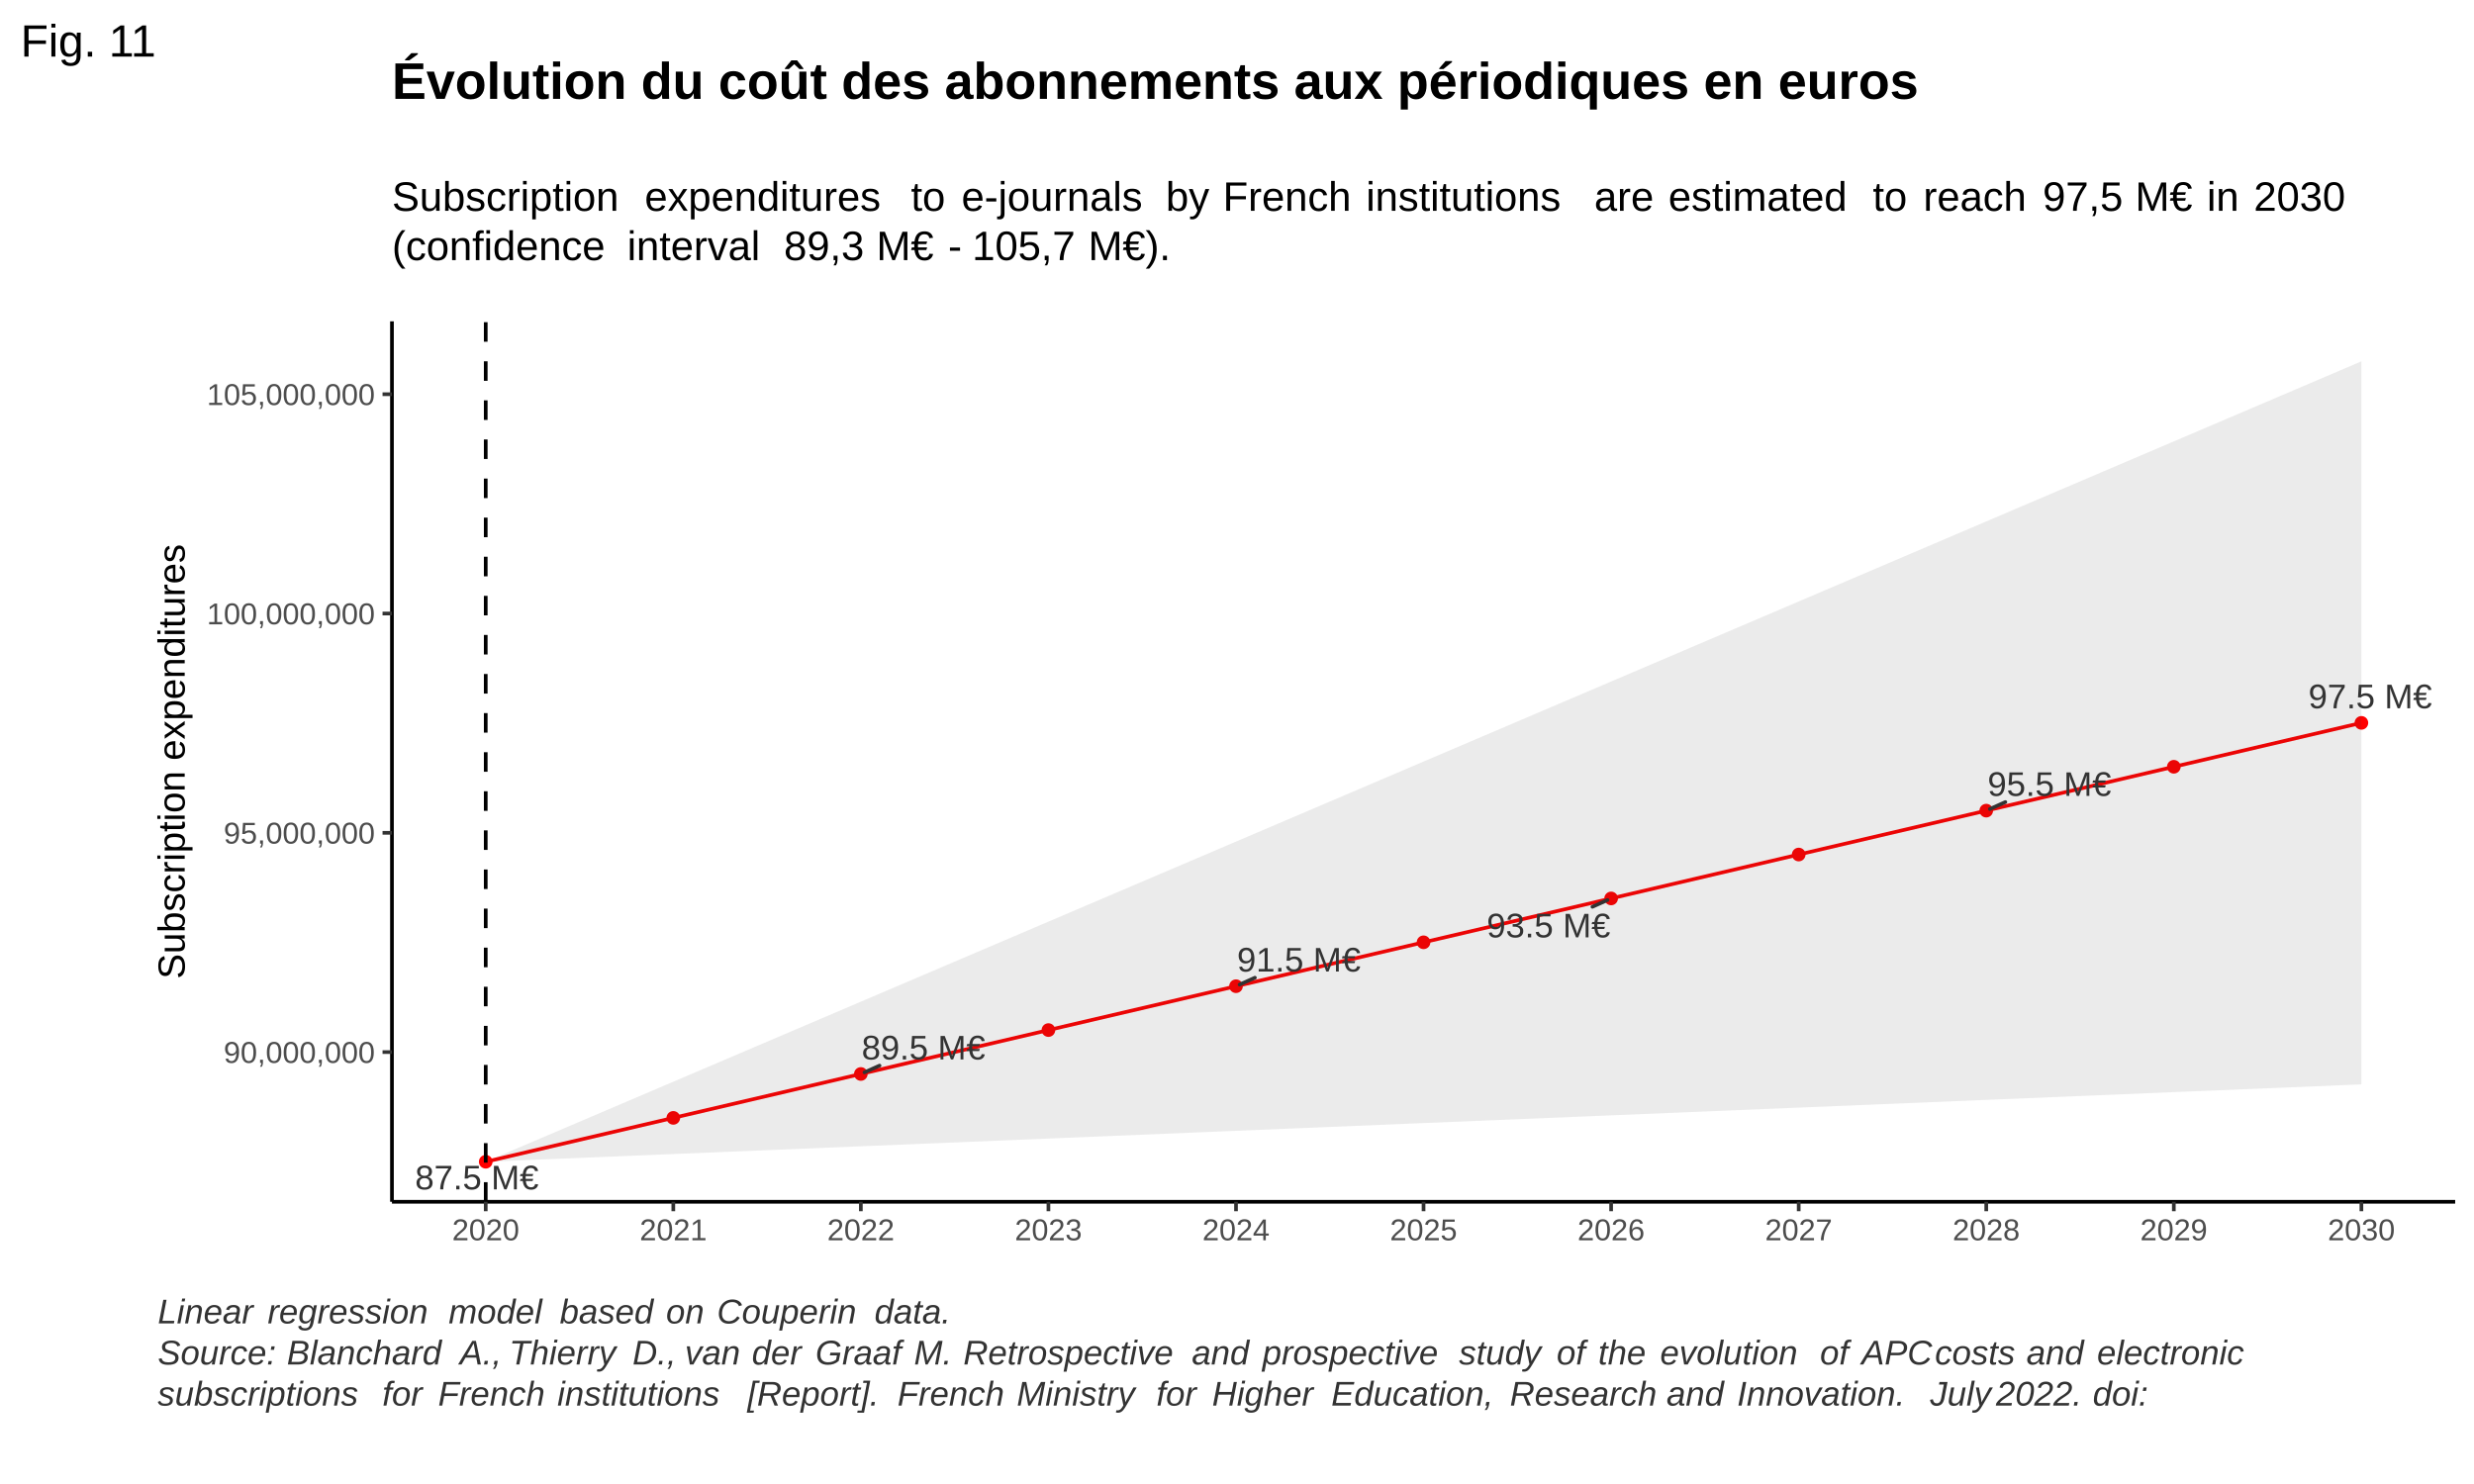
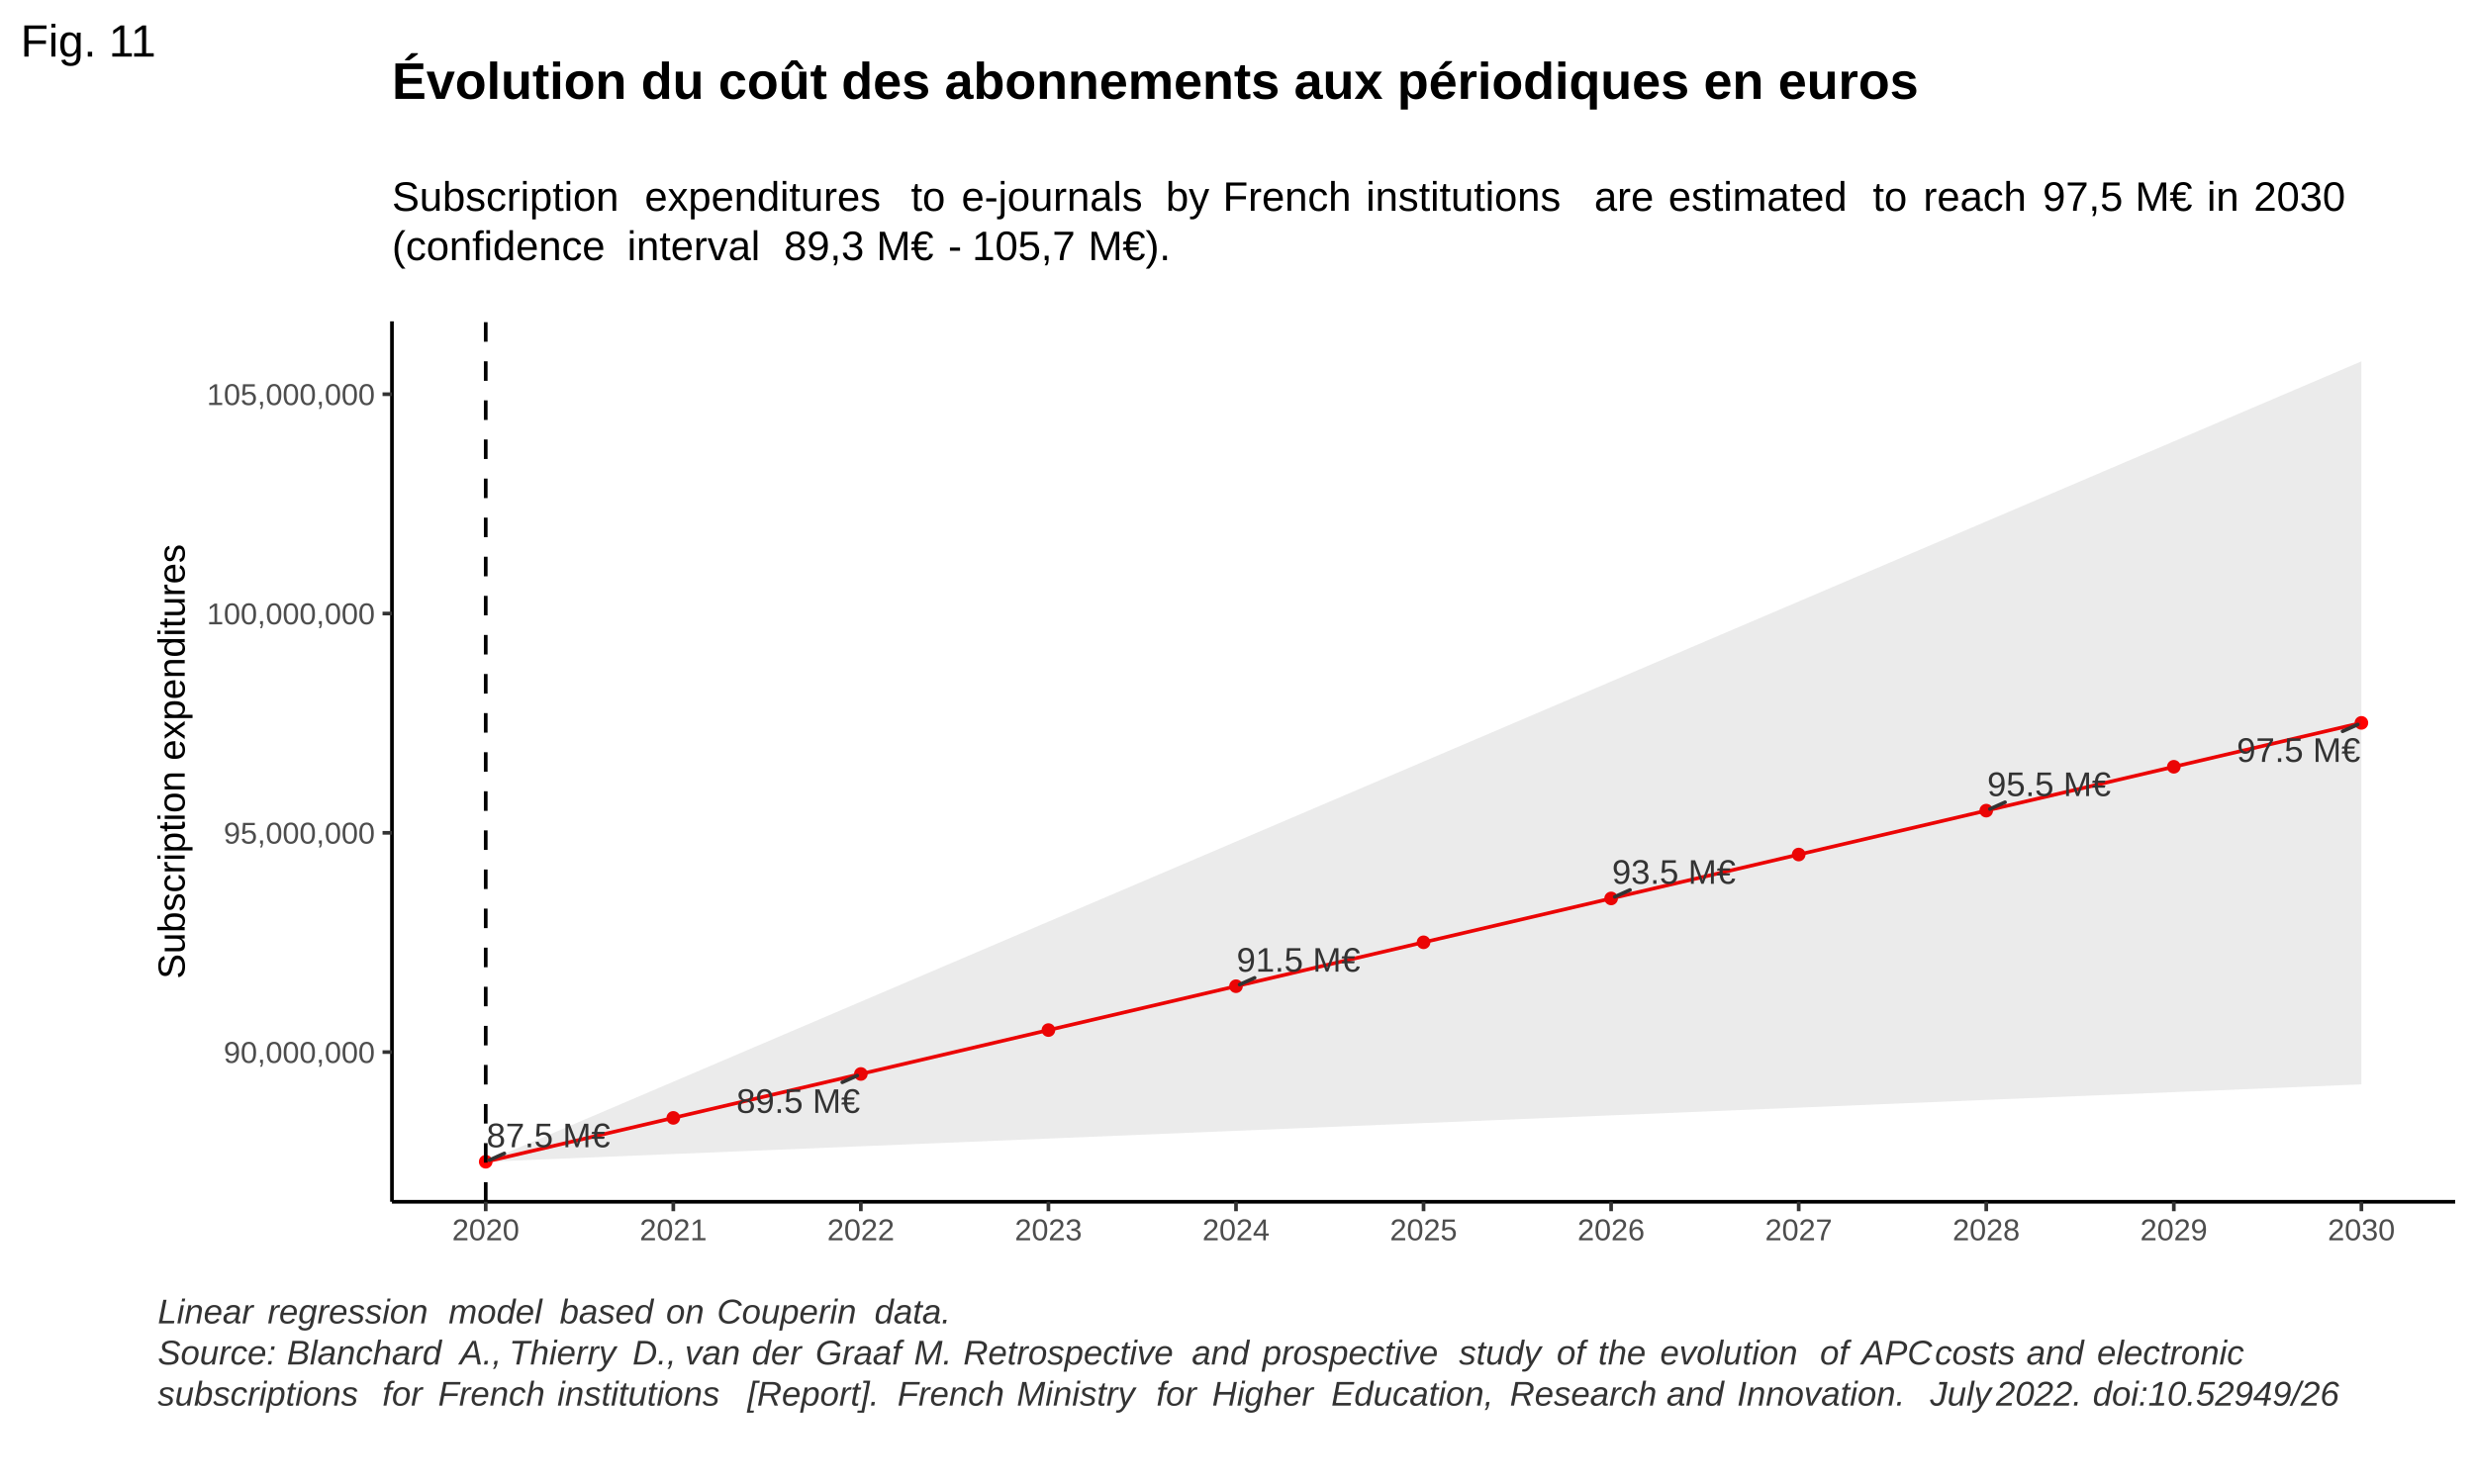
<svg xmlns="http://www.w3.org/2000/svg" class="svglite" width="720.00pt" height="432.00pt" viewBox="0 0 720.00 432.00">
  <defs>
    <style type="text/css">
    .svglite line, .svglite polyline, .svglite polygon, .svglite path, .svglite rect, .svglite circle {
      fill: none;
      stroke: #000000;
      stroke-linecap: round;
      stroke-linejoin: round;
      stroke-miterlimit: 10.00;
    }
    .svglite text {
      white-space: pre;
    }
  </style>
  </defs>
  <rect width="100%" height="100%" style="stroke: none; fill: #FFFFFF;" />
  <defs>
    <clipPath id="cpMC4wMHw3MjAuMDB8MC4wMHw0MzIuMDA=">
      <rect x="0.00" y="0.00" width="720.00" height="432.00" />
    </clipPath>
  </defs>
  <g clip-path="url(#cpMC4wMHw3MjAuMDB8MC4wMHw0MzIuMDA=)">
    <rect x="0" y="0.00" width="720.00" height="432.00" style="stroke-width: 1.07; stroke: #FFFFFF; fill: #FFFFFF;" />
  </g>
  <defs>
    <clipPath id="cpMTE0LjA3fDcxNC41Mnw5My41NHwzNDkuODQ=">
      <rect x="114.07" y="93.54" width="600.45" height="256.30" />
    </clipPath>
  </defs>
  <g clip-path="url(#cpMTE0LjA3fDcxNC41Mnw5My41NHwzNDkuODQ=)">
    <rect x="114.07" y="93.54" width="600.45" height="256.30" style="stroke-width: 1.07; stroke: none; fill: #FFFFFF;" />
    <polyline points="141.36,338.19 195.95,325.42 250.53,312.64 305.12,299.86 359.71,287.09 414.29,274.31 468.88,261.54 523.47,248.76 578.05,235.98 632.64,223.21 687.23,210.43 " style="stroke-width: 1.07; stroke: #FF0000; stroke-linecap: butt;" />
    <circle cx="141.36" cy="338.19" r="1.63" style="stroke-width: 0.71; stroke: #FF0000; fill: #FF0000;" />
    <circle cx="195.95" cy="325.42" r="1.63" style="stroke-width: 0.71; stroke: #FF0000; fill: #FF0000;" />
    <circle cx="250.53" cy="312.64" r="1.63" style="stroke-width: 0.71; stroke: #FF0000; fill: #FF0000;" />
    <circle cx="305.12" cy="299.86" r="1.63" style="stroke-width: 0.71; stroke: #FF0000; fill: #FF0000;" />
    <circle cx="359.71" cy="287.09" r="1.63" style="stroke-width: 0.71; stroke: #FF0000; fill: #FF0000;" />
    <circle cx="414.29" cy="274.31" r="1.63" style="stroke-width: 0.71; stroke: #FF0000; fill: #FF0000;" />
    <circle cx="468.88" cy="261.54" r="1.63" style="stroke-width: 0.71; stroke: #FF0000; fill: #FF0000;" />
    <circle cx="523.47" cy="248.76" r="1.63" style="stroke-width: 0.71; stroke: #FF0000; fill: #FF0000;" />
    <circle cx="578.05" cy="235.98" r="1.63" style="stroke-width: 0.71; stroke: #FF0000; fill: #FF0000;" />
    <circle cx="632.64" cy="223.21" r="1.63" style="stroke-width: 0.71; stroke: #FF0000; fill: #FF0000;" />
    <circle cx="687.23" cy="210.43" r="1.63" style="stroke-width: 0.71; stroke: #FF0000; fill: #FF0000;" />
    <polygon points="141.36,338.19 195.95,314.89 250.53,291.59 305.12,268.29 359.71,244.99 414.29,221.69 468.88,198.39 523.47,175.09 578.05,151.79 632.64,128.49 687.23,105.19 687.23,315.67 632.64,317.92 578.05,320.18 523.47,322.43 468.88,324.68 414.29,326.93 359.71,329.18 305.12,331.44 250.53,333.69 195.95,335.94 141.36,338.19 " style="stroke-width: 0.00; stroke: none; stroke-linecap: butt; fill: #333333; fill-opacity: 0.10;" />
    <polyline points="141.36,338.19 195.95,314.89 250.53,291.59 305.12,268.29 359.71,244.99 414.29,221.69 468.88,198.39 523.47,175.09 578.05,151.79 632.64,128.49 687.23,105.19 " style="stroke-width: 1.07; stroke: none; stroke-linecap: butt;" />
    <polyline points="687.23,315.67 632.64,317.92 578.05,320.18 523.47,322.43 468.88,324.68 414.29,326.93 359.71,329.18 305.12,331.44 250.53,333.69 195.95,335.94 141.36,338.19 " style="stroke-width: 1.07; stroke: none; stroke-linecap: butt;" />
    <line x1="141.36" y1="349.84" x2="141.36" y2="93.54" style="stroke-width: 1.07; stroke-dasharray: 5.69,5.69; stroke-linecap: butt;" />
-     <line x1="255.97" y1="310.21" x2="251.58" y2="312.17" style="stroke-width: 1.07; stroke: #333333;" />
-     <line x1="365.21" y1="284.62" x2="360.75" y2="286.62" style="stroke-width: 1.07; stroke: #333333;" />
-     <line x1="463.44" y1="263.97" x2="467.83" y2="262.00" style="stroke-width: 1.07; stroke: #333333;" />
-     <line x1="583.61" y1="233.49" x2="579.10" y2="235.51" style="stroke-width: 1.07; stroke: #333333;" />
-     <text x="138.78" y="346.24" text-anchor="middle" style="font-size: 9.96px;fill: #333333; font-family: &quot;Arial&quot;;" textLength="42.23px" lengthAdjust="spacingAndGlyphs">  87.5 M€</text>
-     <text x="268.75" y="308.41" text-anchor="middle" style="font-size: 9.96px;fill: #333333; font-family: &quot;Arial&quot;;" textLength="42.23px" lengthAdjust="spacingAndGlyphs">  89.5 M€</text>
-     <text x="378.00" y="282.82" text-anchor="middle" style="font-size: 9.96px;fill: #333333; font-family: &quot;Arial&quot;;" textLength="42.23px" lengthAdjust="spacingAndGlyphs">  91.5 M€</text>
-     <text x="450.67" y="272.88" text-anchor="middle" style="font-size: 9.96px;fill: #333333; font-family: &quot;Arial&quot;;" textLength="42.23px" lengthAdjust="spacingAndGlyphs">  93.5 M€</text>
-     <text x="596.43" y="231.69" text-anchor="middle" style="font-size: 9.96px;fill: #333333; font-family: &quot;Arial&quot;;" textLength="42.23px" lengthAdjust="spacingAndGlyphs">  95.5 M€</text>
-     <text x="689.79" y="206.18" text-anchor="middle" style="font-size: 9.96px;fill: #333333; font-family: &quot;Arial&quot;;" textLength="42.23px" lengthAdjust="spacingAndGlyphs">  97.5 M€</text>
+     <line x1="146.77" y1="335.77" x2="142.41" y2="337.72" style="stroke-width: 1.07; stroke: #333333;" />
+     <line x1="245.13" y1="315.06" x2="249.48" y2="313.11" style="stroke-width: 1.07; stroke: #333333;" />
+     <line x1="365.13" y1="284.66" x2="360.76" y2="286.62" style="stroke-width: 1.07; stroke: #333333;" />
+     <line x1="474.37" y1="259.08" x2="469.93" y2="261.07" style="stroke-width: 1.07; stroke: #333333;" />
+     <line x1="583.52" y1="233.54" x2="579.10" y2="235.51" style="stroke-width: 1.07; stroke: #333333;" />
+     <line x1="681.76" y1="212.88" x2="686.18" y2="210.90" style="stroke-width: 1.07; stroke: #333333;" />
+     <text x="159.59" y="333.97" text-anchor="middle" style="font-size: 9.96px;fill: #333333; font-family: &quot;Arial&quot;;" textLength="42.23px" lengthAdjust="spacingAndGlyphs">  87.5 M€</text>
+     <text x="232.32" y="323.97" text-anchor="middle" style="font-size: 9.96px;fill: #333333; font-family: &quot;Arial&quot;;" textLength="42.23px" lengthAdjust="spacingAndGlyphs">  89.5 M€</text>
+     <text x="377.88" y="282.86" text-anchor="middle" style="font-size: 9.96px;fill: #333333; font-family: &quot;Arial&quot;;" textLength="42.23px" lengthAdjust="spacingAndGlyphs">  91.5 M€</text>
+     <text x="487.14" y="257.28" text-anchor="middle" style="font-size: 9.96px;fill: #333333; font-family: &quot;Arial&quot;;" textLength="42.23px" lengthAdjust="spacingAndGlyphs">  93.5 M€</text>
+     <text x="596.33" y="231.74" text-anchor="middle" style="font-size: 9.96px;fill: #333333; font-family: &quot;Arial&quot;;" textLength="42.23px" lengthAdjust="spacingAndGlyphs">  95.5 M€</text>
+     <text x="668.95" y="221.79" text-anchor="middle" style="font-size: 9.96px;fill: #333333; font-family: &quot;Arial&quot;;" textLength="42.23px" lengthAdjust="spacingAndGlyphs">  97.5 M€</text>
  </g>
  <g clip-path="url(#cpMC4wMHw3MjAuMDB8MC4wMHw0MzIuMDA=)">
    <polyline points="114.07,349.84 114.07,93.54 " style="stroke-width: 1.07; stroke-linecap: butt;" />
    <text x="109.13" y="309.42" text-anchor="end" style="font-size: 8.80px;fill: #4D4D4D; font-family: &quot;Arial&quot;;" textLength="44.97px" lengthAdjust="spacingAndGlyphs">90,000,000</text>
    <text x="109.13" y="245.58" text-anchor="end" style="font-size: 8.80px;fill: #4D4D4D; font-family: &quot;Arial&quot;;" textLength="44.97px" lengthAdjust="spacingAndGlyphs">95,000,000</text>
    <text x="109.13" y="181.74" text-anchor="end" style="font-size: 8.80px;fill: #4D4D4D; font-family: &quot;Arial&quot;;" textLength="50.00px" lengthAdjust="spacingAndGlyphs">100,000,000</text>
    <text x="109.13" y="117.91" text-anchor="end" style="font-size: 8.80px;fill: #4D4D4D; font-family: &quot;Arial&quot;;" textLength="50.00px" lengthAdjust="spacingAndGlyphs">105,000,000</text>
    <polyline points="111.33,306.27 114.07,306.27 " style="stroke-width: 1.07; stroke: #333333; stroke-linecap: butt;" />
    <polyline points="111.33,242.44 114.07,242.44 " style="stroke-width: 1.07; stroke: #333333; stroke-linecap: butt;" />
    <polyline points="111.33,178.60 114.07,178.60 " style="stroke-width: 1.07; stroke: #333333; stroke-linecap: butt;" />
    <polyline points="111.33,114.76 114.07,114.76 " style="stroke-width: 1.07; stroke: #333333; stroke-linecap: butt;" />
    <polyline points="114.07,349.84 714.52,349.84 " style="stroke-width: 1.07; stroke-linecap: butt;" />
    <polyline points="141.36,352.58 141.36,349.84 " style="stroke-width: 1.07; stroke: #333333; stroke-linecap: butt;" />
    <polyline points="195.95,352.58 195.95,349.84 " style="stroke-width: 1.07; stroke: #333333; stroke-linecap: butt;" />
    <polyline points="250.53,352.58 250.53,349.84 " style="stroke-width: 1.07; stroke: #333333; stroke-linecap: butt;" />
    <polyline points="305.12,352.58 305.12,349.84 " style="stroke-width: 1.07; stroke: #333333; stroke-linecap: butt;" />
    <polyline points="359.71,352.58 359.71,349.84 " style="stroke-width: 1.07; stroke: #333333; stroke-linecap: butt;" />
    <polyline points="414.29,352.58 414.29,349.84 " style="stroke-width: 1.07; stroke: #333333; stroke-linecap: butt;" />
    <polyline points="468.88,352.58 468.88,349.84 " style="stroke-width: 1.07; stroke: #333333; stroke-linecap: butt;" />
    <polyline points="523.47,352.58 523.47,349.84 " style="stroke-width: 1.07; stroke: #333333; stroke-linecap: butt;" />
    <polyline points="578.05,352.58 578.05,349.84 " style="stroke-width: 1.07; stroke: #333333; stroke-linecap: butt;" />
    <polyline points="632.64,352.58 632.64,349.84 " style="stroke-width: 1.07; stroke: #333333; stroke-linecap: butt;" />
    <polyline points="687.23,352.58 687.23,349.84 " style="stroke-width: 1.07; stroke: #333333; stroke-linecap: butt;" />
    <text x="141.36" y="361.06" text-anchor="middle" style="font-size: 8.80px;fill: #4D4D4D; font-family: &quot;Arial&quot;;" textLength="20.13px" lengthAdjust="spacingAndGlyphs">2020</text>
    <text x="195.95" y="361.06" text-anchor="middle" style="font-size: 8.80px;fill: #4D4D4D; font-family: &quot;Arial&quot;;" textLength="20.13px" lengthAdjust="spacingAndGlyphs">2021</text>
    <text x="250.53" y="361.06" text-anchor="middle" style="font-size: 8.80px;fill: #4D4D4D; font-family: &quot;Arial&quot;;" textLength="20.13px" lengthAdjust="spacingAndGlyphs">2022</text>
    <text x="305.12" y="361.06" text-anchor="middle" style="font-size: 8.80px;fill: #4D4D4D; font-family: &quot;Arial&quot;;" textLength="20.13px" lengthAdjust="spacingAndGlyphs">2023</text>
    <text x="359.71" y="361.06" text-anchor="middle" style="font-size: 8.80px;fill: #4D4D4D; font-family: &quot;Arial&quot;;" textLength="20.13px" lengthAdjust="spacingAndGlyphs">2024</text>
    <text x="414.29" y="361.06" text-anchor="middle" style="font-size: 8.80px;fill: #4D4D4D; font-family: &quot;Arial&quot;;" textLength="20.13px" lengthAdjust="spacingAndGlyphs">2025</text>
    <text x="468.88" y="361.06" text-anchor="middle" style="font-size: 8.80px;fill: #4D4D4D; font-family: &quot;Arial&quot;;" textLength="20.13px" lengthAdjust="spacingAndGlyphs">2026</text>
    <text x="523.47" y="361.06" text-anchor="middle" style="font-size: 8.80px;fill: #4D4D4D; font-family: &quot;Arial&quot;;" textLength="20.13px" lengthAdjust="spacingAndGlyphs">2027</text>
    <text x="578.05" y="361.06" text-anchor="middle" style="font-size: 8.80px;fill: #4D4D4D; font-family: &quot;Arial&quot;;" textLength="20.13px" lengthAdjust="spacingAndGlyphs">2028</text>
    <text x="632.64" y="361.06" text-anchor="middle" style="font-size: 8.80px;fill: #4D4D4D; font-family: &quot;Arial&quot;;" textLength="20.13px" lengthAdjust="spacingAndGlyphs">2029</text>
    <text x="687.23" y="361.06" text-anchor="middle" style="font-size: 8.80px;fill: #4D4D4D; font-family: &quot;Arial&quot;;" textLength="20.13px" lengthAdjust="spacingAndGlyphs">2030</text>
    <text transform="translate(53.75,221.69) rotate(-90)" text-anchor="middle" style="font-size: 11.00px; font-family: &quot;Arial&quot;;" textLength="135.61px" lengthAdjust="spacingAndGlyphs">Subscription expenditures</text>
    <text x="114.07" y="61.37" style="font-size: 12.00px; font-family: &quot;Arial&quot;;" textLength="70.42px" lengthAdjust="spacingAndGlyphs">Subscription</text>
    <text x="187.61" y="61.37" style="font-size: 12.00px; font-family: &quot;Arial&quot;;" textLength="74.38px" lengthAdjust="spacingAndGlyphs">expenditures</text>
    <text x="265.10" y="61.37" style="font-size: 12.00px; font-family: &quot;Arial&quot;;" textLength="11.59px" lengthAdjust="spacingAndGlyphs">to</text>
    <text x="279.81" y="61.37" style="font-size: 12.00px; font-family: &quot;Arial&quot;;" textLength="56.35px" lengthAdjust="spacingAndGlyphs">e-journals</text>
    <text x="339.27" y="61.37" style="font-size: 12.00px; font-family: &quot;Arial&quot;;" textLength="13.50px" lengthAdjust="spacingAndGlyphs">by</text>
    <text x="355.89" y="61.37" style="font-size: 12.00px; font-family: &quot;Arial&quot;;" textLength="38.54px" lengthAdjust="spacingAndGlyphs">French</text>
    <text x="397.55" y="61.37" style="font-size: 12.00px; font-family: &quot;Arial&quot;;" textLength="63.29px" lengthAdjust="spacingAndGlyphs">institutions</text>
    <text x="463.96" y="61.37" style="font-size: 12.00px; font-family: &quot;Arial&quot;;" textLength="18.45px" lengthAdjust="spacingAndGlyphs">are</text>
    <text x="485.53" y="61.37" style="font-size: 12.00px; font-family: &quot;Arial&quot;;" textLength="56.38px" lengthAdjust="spacingAndGlyphs">estimated</text>
    <text x="545.02" y="61.37" style="font-size: 12.00px; font-family: &quot;Arial&quot;;" textLength="11.59px" lengthAdjust="spacingAndGlyphs">to</text>
    <text x="559.73" y="61.37" style="font-size: 12.00px; font-family: &quot;Arial&quot;;" textLength="31.63px" lengthAdjust="spacingAndGlyphs">reach</text>
    <text x="594.48" y="61.37" style="font-size: 12.00px; font-family: &quot;Arial&quot;;" textLength="23.80px" lengthAdjust="spacingAndGlyphs">97,5</text>
    <text x="621.40" y="61.37" style="font-size: 12.00px; font-family: &quot;Arial&quot;;" textLength="17.75px" lengthAdjust="spacingAndGlyphs">M€</text>
    <text x="642.27" y="61.37" style="font-size: 12.00px; font-family: &quot;Arial&quot;;" textLength="10.51px" lengthAdjust="spacingAndGlyphs">in</text>
    <text x="655.89" y="61.37" style="font-size: 12.00px; font-family: &quot;Arial&quot;;" textLength="27.45px" lengthAdjust="spacingAndGlyphs">2030</text>
    <text x="114.07" y="75.72" style="font-size: 12.00px; font-family: &quot;Arial&quot;;" textLength="65.35px" lengthAdjust="spacingAndGlyphs">(confidence</text>
    <text x="182.53" y="75.72" style="font-size: 12.00px; font-family: &quot;Arial&quot;;" textLength="42.49px" lengthAdjust="spacingAndGlyphs">interval</text>
    <text x="228.14" y="75.72" style="font-size: 12.00px; font-family: &quot;Arial&quot;;" textLength="23.80px" lengthAdjust="spacingAndGlyphs">89,3</text>
    <text x="255.06" y="75.72" style="font-size: 12.00px; font-family: &quot;Arial&quot;;" textLength="17.75px" lengthAdjust="spacingAndGlyphs">M€</text>
    <text x="275.93" y="75.72" style="font-size: 12.00px; font-family: &quot;Arial&quot;;" textLength="3.87px" lengthAdjust="spacingAndGlyphs">-</text>
    <text x="282.91" y="75.72" style="font-size: 12.00px; font-family: &quot;Arial&quot;;" textLength="30.66px" lengthAdjust="spacingAndGlyphs">105,7</text>
    <text x="316.70" y="75.72" style="font-size: 12.00px; font-family: &quot;Arial&quot;;" textLength="24.57px" lengthAdjust="spacingAndGlyphs">M€).</text>
    <text x="114.07" y="28.78" style="font-size: 15.00px; font-weight: bold; font-family: &quot;Arial&quot;;" textLength="461.80px" lengthAdjust="spacingAndGlyphs">Évolution du coût des abonnements aux périodiques en euros</text>
    <text x="45.89" y="385.26" style="font-size: 10.00px; font-style: italic;fill: #333333; font-family: &quot;Arial&quot;;" textLength="27.80px" lengthAdjust="spacingAndGlyphs">Linear</text>
    <text x="77.87" y="385.26" style="font-size: 10.00px; font-style: italic;fill: #333333; font-family: &quot;Arial&quot;;" textLength="46.37px" lengthAdjust="spacingAndGlyphs">regression</text>
    <text x="130.54" y="385.26" style="font-size: 10.00px; font-style: italic;fill: #333333; font-family: &quot;Arial&quot;;" textLength="27.73px" lengthAdjust="spacingAndGlyphs">model</text>
    <text x="162.90" y="385.26" style="font-size: 10.00px; font-style: italic;fill: #333333; font-family: &quot;Arial&quot;;" textLength="26.57px" lengthAdjust="spacingAndGlyphs">based</text>
    <text x="193.83" y="385.26" style="font-size: 10.00px; font-style: italic;fill: #333333; font-family: &quot;Arial&quot;;" textLength="11.42px" lengthAdjust="spacingAndGlyphs">on</text>
    <text x="208.66" y="385.26" style="font-size: 10.00px; font-style: italic;fill: #333333; font-family: &quot;Arial&quot;;" textLength="40.41px" lengthAdjust="spacingAndGlyphs">Couperin</text>
    <text x="254.48" y="385.26" style="font-size: 10.00px; font-style: italic;fill: #333333; font-family: &quot;Arial&quot;;" textLength="23.03px" lengthAdjust="spacingAndGlyphs">data.</text>
    <text x="45.89" y="397.22" style="font-size: 10.00px; font-style: italic;fill: #333333; font-family: &quot;Arial&quot;;" textLength="32.53px" lengthAdjust="spacingAndGlyphs">Source:</text>
    <text x="83.46" y="397.22" style="font-size: 10.00px; font-style: italic;fill: #333333; font-family: &quot;Arial&quot;;" textLength="45.81px" lengthAdjust="spacingAndGlyphs">Blanchard</text>
    <text x="133.80" y="397.22" style="font-size: 10.00px; font-style: italic;fill: #333333; font-family: &quot;Arial&quot;;" textLength="10.75px" lengthAdjust="spacingAndGlyphs">A.,</text>
    <text x="148.15" y="397.22" style="font-size: 10.00px; font-style: italic;fill: #333333; font-family: &quot;Arial&quot;;" textLength="31.00px" lengthAdjust="spacingAndGlyphs">Thierry</text>
    <text x="184.06" y="397.22" style="font-size: 10.00px; font-style: italic;fill: #333333; font-family: &quot;Arial&quot;;" textLength="11.79px" lengthAdjust="spacingAndGlyphs">D.,</text>
    <text x="199.32" y="397.22" style="font-size: 10.00px; font-style: italic;fill: #333333; font-family: &quot;Arial&quot;;" textLength="16.14px" lengthAdjust="spacingAndGlyphs">van</text>
    <text x="218.79" y="397.22" style="font-size: 10.00px; font-style: italic;fill: #333333; font-family: &quot;Arial&quot;;" textLength="14.76px" lengthAdjust="spacingAndGlyphs">der</text>
    <text x="237.31" y="397.22" style="font-size: 10.00px; font-style: italic;fill: #333333; font-family: &quot;Arial&quot;;" textLength="25.31px" lengthAdjust="spacingAndGlyphs">Graaf</text>
    <text x="265.98" y="397.22" style="font-size: 10.00px; font-style: italic;fill: #333333; font-family: &quot;Arial&quot;;" textLength="10.97px" lengthAdjust="spacingAndGlyphs">M.</text>
    <text x="280.33" y="397.22" style="font-size: 10.00px; font-style: italic;fill: #333333; font-family: &quot;Arial&quot;;" textLength="58.84px" lengthAdjust="spacingAndGlyphs">Retrospective</text>
    <text x="346.85" y="397.22" style="font-size: 10.00px; font-style: italic;fill: #333333; font-family: &quot;Arial&quot;;" textLength="17.26px" lengthAdjust="spacingAndGlyphs">and</text>
    <text x="367.39" y="397.22" style="font-size: 10.00px; font-style: italic;fill: #333333; font-family: &quot;Arial&quot;;" textLength="50.59px" lengthAdjust="spacingAndGlyphs">prospective</text>
    <text x="424.60" y="397.22" style="font-size: 10.00px; font-style: italic;fill: #333333; font-family: &quot;Arial&quot;;" textLength="23.89px" lengthAdjust="spacingAndGlyphs">study</text>
    <text x="453.02" y="397.22" style="font-size: 10.00px; font-style: italic;fill: #333333; font-family: &quot;Arial&quot;;" textLength="8.81px" lengthAdjust="spacingAndGlyphs">of</text>
    <text x="465.11" y="397.22" style="font-size: 10.00px; font-style: italic;fill: #333333; font-family: &quot;Arial&quot;;" textLength="14.10px" lengthAdjust="spacingAndGlyphs">the</text>
    <text x="483.13" y="397.22" style="font-size: 10.00px; font-style: italic;fill: #333333; font-family: &quot;Arial&quot;;" textLength="40.98px" lengthAdjust="spacingAndGlyphs">evolution</text>
    <text x="529.66" y="397.22" style="font-size: 10.00px; font-style: italic;fill: #333333; font-family: &quot;Arial&quot;;" textLength="8.81px" lengthAdjust="spacingAndGlyphs">of</text>
    <text x="541.75" y="397.22" style="font-size: 10.00px; font-style: italic;fill: #333333; font-family: &quot;Arial&quot;;" textLength="17.16px" lengthAdjust="spacingAndGlyphs">APC</text>
    <text x="563.11" y="397.22" style="font-size: 10.00px; font-style: italic;fill: #333333; font-family: &quot;Arial&quot;;" textLength="22.12px" lengthAdjust="spacingAndGlyphs">costs</text>
    <text x="589.75" y="397.22" style="font-size: 10.00px; font-style: italic;fill: #333333; font-family: &quot;Arial&quot;;" textLength="17.26px" lengthAdjust="spacingAndGlyphs">and</text>
    <text x="610.28" y="397.22" style="font-size: 10.00px; font-style: italic;fill: #333333; font-family: &quot;Arial&quot;;" textLength="42.91px" lengthAdjust="spacingAndGlyphs">electronic</text>
    <text x="45.89" y="409.17" style="font-size: 10.00px; font-style: italic;fill: #333333; font-family: &quot;Arial&quot;;" textLength="58.73px" lengthAdjust="spacingAndGlyphs">subscriptions</text>
    <text x="111.25" y="409.17" style="font-size: 10.00px; font-style: italic;fill: #333333; font-family: &quot;Arial&quot;;" textLength="12.79px" lengthAdjust="spacingAndGlyphs">for</text>
    <text x="127.48" y="409.17" style="font-size: 10.00px; font-style: italic;fill: #333333; font-family: &quot;Arial&quot;;" textLength="29.85px" lengthAdjust="spacingAndGlyphs">French</text>
    <text x="162.19" y="409.17" style="font-size: 10.00px; font-style: italic;fill: #333333; font-family: &quot;Arial&quot;;" textLength="49.33px" lengthAdjust="spacingAndGlyphs">institutions</text>
    <text x="217.51" y="409.17" style="font-size: 10.00px; font-style: italic;fill: #333333; font-family: &quot;Arial&quot;;" textLength="37.81px" lengthAdjust="spacingAndGlyphs">[Report].</text>
    <text x="261.16" y="409.17" style="font-size: 10.00px; font-style: italic;fill: #333333; font-family: &quot;Arial&quot;;" textLength="29.85px" lengthAdjust="spacingAndGlyphs">French</text>
    <text x="295.88" y="409.17" style="font-size: 10.00px; font-style: italic;fill: #333333; font-family: &quot;Arial&quot;;" textLength="35.65px" lengthAdjust="spacingAndGlyphs">Ministry</text>
    <text x="336.51" y="409.17" style="font-size: 10.00px; font-style: italic;fill: #333333; font-family: &quot;Arial&quot;;" textLength="12.79px" lengthAdjust="spacingAndGlyphs">for</text>
    <text x="352.73" y="409.17" style="font-size: 10.00px; font-style: italic;fill: #333333; font-family: &quot;Arial&quot;;" textLength="29.92px" lengthAdjust="spacingAndGlyphs">Higher</text>
    <text x="387.41" y="409.17" style="font-size: 10.00px; font-style: italic;fill: #333333; font-family: &quot;Arial&quot;;" textLength="46.81px" lengthAdjust="spacingAndGlyphs">Education,</text>
    <text x="439.39" y="409.17" style="font-size: 10.00px; font-style: italic;fill: #333333; font-family: &quot;Arial&quot;;" textLength="40.01px" lengthAdjust="spacingAndGlyphs">Research</text>
    <text x="485.00" y="409.17" style="font-size: 10.00px; font-style: italic;fill: #333333; font-family: &quot;Arial&quot;;" textLength="17.26px" lengthAdjust="spacingAndGlyphs">and</text>
    <text x="505.53" y="409.17" style="font-size: 10.00px; font-style: italic;fill: #333333; font-family: &quot;Arial&quot;;" textLength="50.68px" lengthAdjust="spacingAndGlyphs">Innovation.</text>
    <text x="561.71" y="409.17" style="font-size: 10.00px; font-style: italic;fill: #333333; font-family: &quot;Arial&quot;;" textLength="15.77px" lengthAdjust="spacingAndGlyphs">July</text>
    <text x="580.89" y="409.17" style="font-size: 10.00px; font-style: italic;fill: #333333; font-family: &quot;Arial&quot;;" textLength="24.60px" lengthAdjust="spacingAndGlyphs">2022.</text>
-     <text x="609.03" y="409.17" style="font-size: 10.00px; font-style: italic;fill: #333333; font-family: &quot;Arial&quot;;" textLength="16.56px" lengthAdjust="spacingAndGlyphs">doi:</text>
+     <text x="609.03" y="409.17" style="font-size: 10.00px; font-style: italic;fill: #333333; font-family: &quot;Arial&quot;;" textLength="72.25px" lengthAdjust="spacingAndGlyphs">doi:10.52949/26</text>
    <text x="25.69" y="16.48" text-anchor="middle" style="font-size: 13.20px; font-family: &quot;Arial&quot;;" textLength="40.41px" lengthAdjust="spacingAndGlyphs">Fig. 11</text>
  </g>
</svg>
